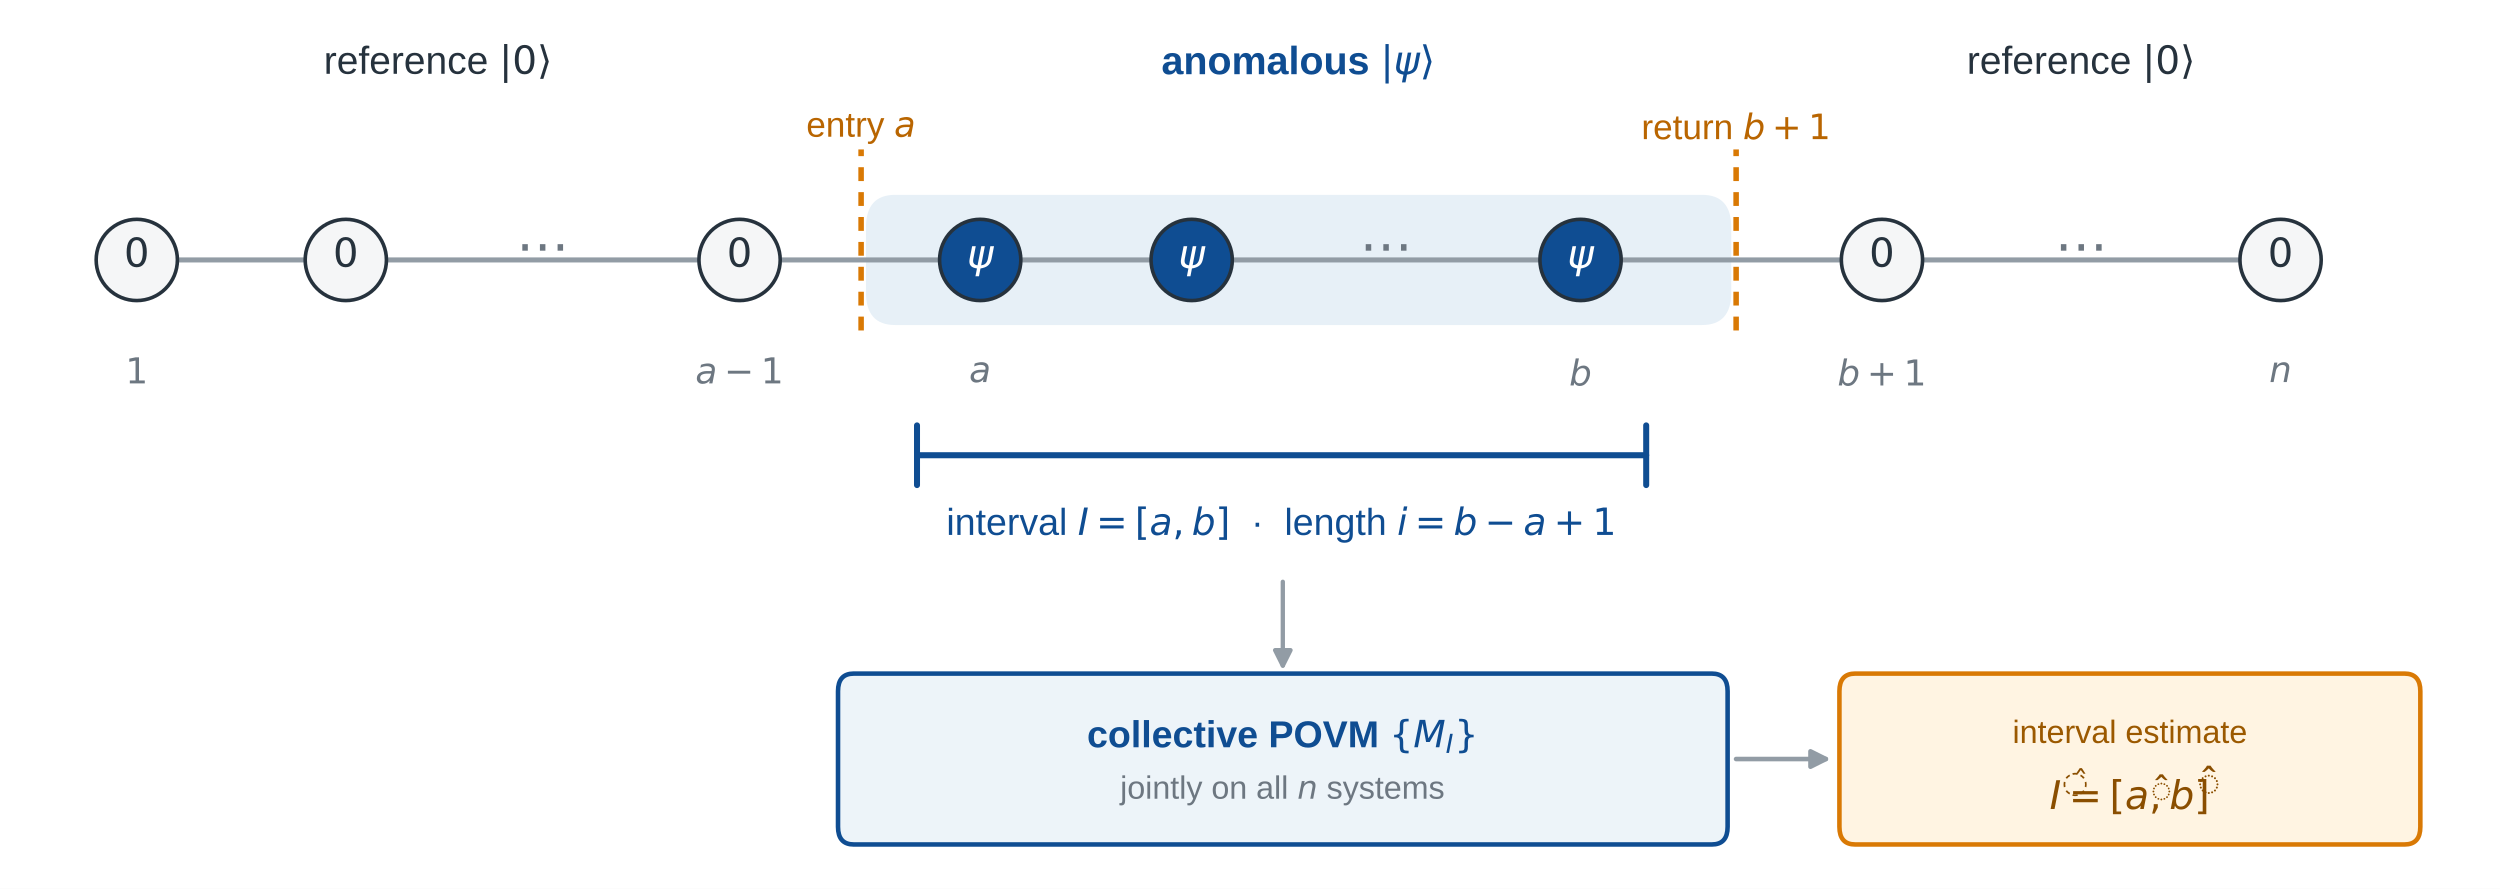
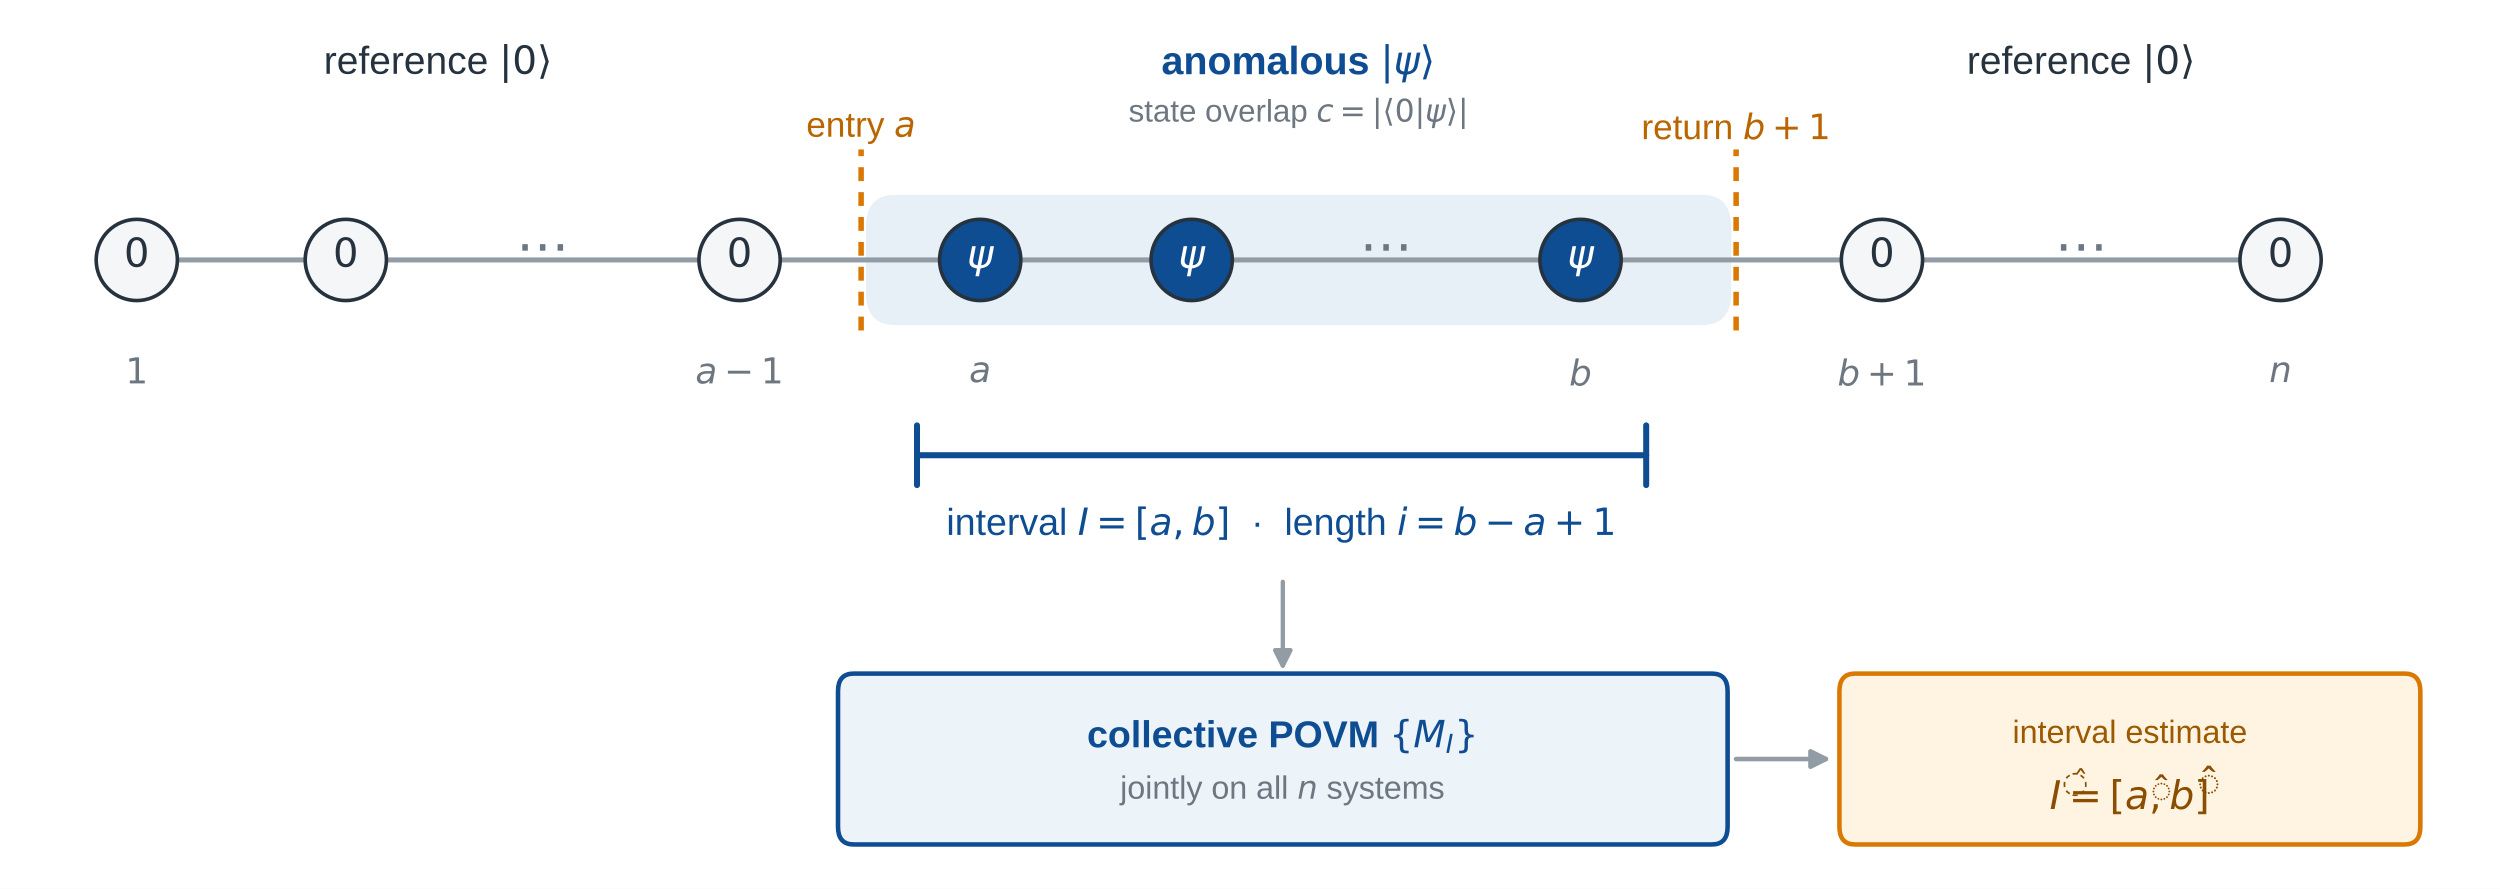
<svg xmlns="http://www.w3.org/2000/svg" xmlns:xlink="http://www.w3.org/1999/xlink" width="519.48pt" height="184.68pt" viewBox="0 0 519.48 184.68" version="1.1">
  <defs>
    <style type="text/css">*{stroke-linejoin: round; stroke-linecap: butt}</style>
  </defs>
  <g id="figure_1">
    <g id="patch_1">
      <path d="M 0 184.68  L 519.48 184.68  L 519.48 0  L 0 0  z " style="fill: #ffffff" />
    </g>
    <g id="axes_1">
      <g id="patch_2">
        <path d="M 186.001 67.54  L 353.681 67.54  Q 359.742 67.54 359.742 60.777  L 359.742 47.25  Q 359.742 40.486 353.681 40.486  L 186.001 40.486  Q 179.941 40.486 179.941 47.25  L 179.941 60.777  Q 179.941 67.54 186.001 67.54  z " clip-path="url(#pd5664f8607)" style="fill: #e7f0f7" />
      </g>
      <g id="line2d_1">
        <path d="M 28.423 54.014  L 473.885 54.014  " clip-path="url(#pd5664f8607)" style="fill: none; stroke: #929ca5; stroke-width: 1.05; stroke-linecap: round" />
      </g>
      <g id="line2d_2">
        <path d="M 178.931 68.668  L 178.931 27.523  " clip-path="url(#pd5664f8607)" style="fill: none; stroke-dasharray: 2.875,2.3; stroke-dashoffset: 0; stroke: #d97904; stroke-width: 1.15" />
      </g>
      <g id="line2d_3">
        <path d="M 360.752 68.668  L 360.752 27.523  " clip-path="url(#pd5664f8607)" style="fill: none; stroke-dasharray: 2.875,2.3; stroke-dashoffset: 0; stroke: #d97904; stroke-width: 1.15" />
      </g>
      <g id="patch_3">
        <path d="M 177.415 175.475  L 355.701 175.475  Q 358.984 175.475 358.984 171.811  L 358.984 143.63  Q 358.984 139.966 355.701 139.966  L 177.415 139.966  Q 174.133 139.966 174.133 143.63  L 174.133 171.811  Q 174.133 175.475 177.415 175.475  z " clip-path="url(#pd5664f8607)" style="fill: #edf4f9; stroke: #0f4d92; stroke-width: 0.95; stroke-linejoin: miter" />
      </g>
      <g id="patch_4">
        <path d="M 385.5 175.475  L 499.643 175.475  Q 502.926 175.475 502.926 171.811  L 502.926 143.63  Q 502.926 139.966 499.643 139.966  L 385.5 139.966  Q 382.217 139.966 382.217 143.63  L 382.217 171.811  Q 382.217 175.475 385.5 175.475  z " clip-path="url(#pd5664f8607)" style="fill: #fff4e2; stroke: #d97904; stroke-width: 0.95; stroke-linejoin: miter" />
      </g>
      <g id="PathCollection_1">
        <defs>
          <path id="m9be2d24926" d="M 0 8.441  C 2.239 8.441 4.386 7.552 5.969 5.969  C 7.552 4.386 8.441 2.239 8.441 0  C 8.441 -2.239 7.552 -4.386 5.969 -5.969  C 4.386 -7.552 2.239 -8.441 0 -8.441  C -2.239 -8.441 -4.386 -7.552 -5.969 -5.969  C -7.552 -4.386 -8.441 -2.239 -8.441 0  C -8.441 2.239 -7.552 4.386 -5.969 5.969  C -4.386 7.552 -2.239 8.441 0 8.441  z " style="stroke: #26323d; stroke-width: 0.75" />
        </defs>
        <g clip-path="url(#pd5664f8607)">
          <use xlink:href="#m9be2d24926" x="28.423" y="54.014" style="fill: #f5f6f7; stroke: #26323d; stroke-width: 0.75" />
          <use xlink:href="#m9be2d24926" x="71.858" y="54.014" style="fill: #f5f6f7; stroke: #26323d; stroke-width: 0.75" />
          <use xlink:href="#m9be2d24926" x="153.678" y="54.014" style="fill: #f5f6f7; stroke: #26323d; stroke-width: 0.75" />
          <use xlink:href="#m9be2d24926" x="391.055" y="54.014" style="fill: #f5f6f7; stroke: #26323d; stroke-width: 0.75" />
          <use xlink:href="#m9be2d24926" x="473.885" y="54.014" style="fill: #f5f6f7; stroke: #26323d; stroke-width: 0.75" />
        </g>
      </g>
      <g id="PathCollection_2">
        <defs>
          <path id="md40c96f29e" d="M 0 8.441  C 2.239 8.441 4.386 7.552 5.969 5.969  C 7.552 4.386 8.441 2.239 8.441 0  C 8.441 -2.239 7.552 -4.386 5.969 -5.969  C 4.386 -7.552 2.239 -8.441 0 -8.441  C -2.239 -8.441 -4.386 -7.552 -5.969 -5.969  C -7.552 -4.386 -8.441 -2.239 -8.441 0  C -8.441 2.239 -7.552 4.386 -5.969 5.969  C -4.386 7.552 -2.239 8.441 0 8.441  z " style="stroke: #26323d; stroke-width: 0.75" />
        </defs>
        <g clip-path="url(#pd5664f8607)">
          <use xlink:href="#md40c96f29e" x="203.678" y="54.014" style="fill: #0f4d92; stroke: #26323d; stroke-width: 0.75" />
          <use xlink:href="#md40c96f29e" x="247.619" y="54.014" style="fill: #0f4d92; stroke: #26323d; stroke-width: 0.75" />
          <use xlink:href="#md40c96f29e" x="328.428" y="54.014" style="fill: #0f4d92; stroke: #26323d; stroke-width: 0.75" />
        </g>
      </g>
      <g id="line2d_4">
        <path d="M 190.547 94.594  L 342.065 94.594  " clip-path="url(#pd5664f8607)" style="fill: none; stroke: #0f4d92; stroke-width: 1.25; stroke-linecap: round" />
      </g>
      <g id="line2d_5">
        <path d="M 190.547 100.794  L 190.547 88.395  " clip-path="url(#pd5664f8607)" style="fill: none; stroke: #0f4d92; stroke-width: 1.25; stroke-linecap: round" />
      </g>
      <g id="line2d_6">
        <path d="M 342.065 100.794  L 342.065 88.395  " clip-path="url(#pd5664f8607)" style="fill: none; stroke: #0f4d92; stroke-width: 1.25; stroke-linecap: round" />
      </g>
      <g id="text_1">
        <g style="fill: #26323d" transform="translate(25.76706 56.25264)">
          <text>
            <tspan x="0" y="-0.844" style="font-size: 8.3px; font-family: 'DejaVu Sans'; fill: #26323d">0</tspan>
          </text>
        </g>
      </g>
      <g id="text_2">
        <g style="fill: #26323d" transform="translate(69.20212 56.25264)">
          <text>
            <tspan x="0" y="-0.844" style="font-size: 8.3px; font-family: 'DejaVu Sans'; fill: #26323d">0</tspan>
          </text>
        </g>
      </g>
      <g id="text_3">
        <g style="fill: #26323d" transform="translate(151.0216 56.25264)">
          <text>
            <tspan x="0" y="-0.844" style="font-size: 8.3px; font-family: 'DejaVu Sans'; fill: #26323d">0</tspan>
          </text>
        </g>
      </g>
      <g id="text_4">
        <g style="fill: #26323d" transform="translate(388.3993 56.25264)">
          <text>
            <tspan x="0" y="-0.844" style="font-size: 8.3px; font-family: 'DejaVu Sans'; fill: #26323d">0</tspan>
          </text>
        </g>
      </g>
      <g id="text_5">
        <g style="fill: #26323d" transform="translate(471.2289 56.25264)">
          <text>
            <tspan x="0" y="-0.844" style="font-size: 8.3px; font-family: 'DejaVu Sans'; fill: #26323d">0</tspan>
          </text>
        </g>
      </g>
      <g id="text_6">
        <g style="fill: #ffffff" transform="translate(200.9395 56.16145)">
          <text>
            <tspan x="0" y="-0.469" style="font-style: oblique; font-size: 8.3px; font-family: 'DejaVu Sans'; fill: #ffffff">ψ</tspan>
          </text>
        </g>
      </g>
      <g id="text_7">
        <g style="fill: #ffffff" transform="translate(244.8796 56.16145)">
          <text>
            <tspan x="0" y="-0.469" style="font-style: oblique; font-size: 8.3px; font-family: 'DejaVu Sans'; fill: #ffffff">ψ</tspan>
          </text>
        </g>
      </g>
      <g id="text_8">
        <g style="fill: #ffffff" transform="translate(325.689 56.16145)">
          <text>
            <tspan x="0" y="-0.469" style="font-style: oblique; font-size: 8.3px; font-family: 'DejaVu Sans'; fill: #ffffff">ψ</tspan>
          </text>
        </g>
      </g>
      <g id="text_9">
        <g style="fill: #6d7781" transform="translate(107.2679 55.73293)">
          <text>
            <tspan x="0" y="-0.891" style="font-size: 11px; font-family: 'DejaVu Sans'; fill: #6d7781">⋯</tspan>
          </text>
        </g>
      </g>
      <g id="text_10">
        <g style="fill: #6d7781" transform="translate(282.5233 55.73293)">
          <text>
            <tspan x="0" y="-0.891" style="font-size: 11px; font-family: 'DejaVu Sans'; fill: #6d7781">⋯</tspan>
          </text>
        </g>
      </g>
      <g id="text_11">
        <g style="fill: #6d7781" transform="translate(426.9701 55.73293)">
          <text>
            <tspan x="0" y="-0.891" style="font-size: 11px; font-family: 'DejaVu Sans'; fill: #6d7781">⋯</tspan>
          </text>
        </g>
      </g>
      <g id="text_12">
        <g style="fill: #6d7781" transform="translate(26.05506 80.26963)">
          <text>
            <tspan x="0" y="-0.609" style="font-size: 7.4px; font-family: 'DejaVu Sans'; fill: #6d7781">1</tspan>
          </text>
        </g>
      </g>
      <g id="text_13">
        <g style="fill: #6d7781" transform="translate(144.5016 80.26963)">
          <text>
            <tspan x="0" y="-0.609" style="font-style: oblique; font-size: 7.4px; font-family: 'DejaVu Sans'; fill: #6d7781">a</tspan>
            <tspan x="5.969" y="-0.609" style="font-size: 7.4px; font-family: 'DejaVu Sans'; fill: #6d7781">−</tspan>
            <tspan x="13.601" y="-0.609" style="font-size: 7.4px; font-family: 'DejaVu Sans'; fill: #6d7781">1</tspan>
          </text>
        </g>
      </g>
      <g id="text_14">
        <g style="fill: #6d7781" transform="translate(201.3845 80.25503)">
          <text>
            <tspan x="0" y="-0.859" style="font-style: oblique; font-size: 7.4px; font-family: 'DejaVu Sans'; fill: #6d7781">a</tspan>
          </text>
        </g>
      </g>
      <g id="text_15">
        <g style="fill: #6d7781" transform="translate(326.06 80.49162)">
          <text>
            <tspan x="0" y="-0.391" style="font-style: oblique; font-size: 7.4px; font-family: 'DejaVu Sans'; fill: #6d7781">b</tspan>
          </text>
        </g>
      </g>
      <g id="text_16">
        <g style="fill: #6d7781" transform="translate(381.8053 80.49162)">
          <text>
            <tspan x="0" y="-0.391" style="font-style: oblique; font-size: 7.4px; font-family: 'DejaVu Sans'; fill: #6d7781">b</tspan>
            <tspan x="6.131" y="-0.391" style="font-size: 7.4px; font-family: 'DejaVu Sans'; fill: #6d7781">+</tspan>
            <tspan x="13.764" y="-0.391" style="font-size: 7.4px; font-family: 'DejaVu Sans'; fill: #6d7781">1</tspan>
          </text>
        </g>
      </g>
      <g id="text_17">
        <g style="fill: #6d7781" transform="translate(471.5169 80.25503)">
          <text>
            <tspan x="0" y="-0.859" style="font-style: oblique; font-size: 7.4px; font-family: 'DejaVu Sans'; fill: #6d7781">n</tspan>
          </text>
        </g>
      </g>
      <g id="text_18">
        <g style="fill: #26323d" transform="translate(67.27685 16.14262)">
          <text>
            <tspan x="0" y="-0.812" style="font-size: 8.1px; font-family: 'Arial'; fill: #26323d">r</tspan>
            <tspan x="2.695" y="-0.812" style="font-size: 8.1px; font-family: 'Arial'; fill: #26323d">e</tspan>
            <tspan x="7.197" y="-0.812" style="font-size: 8.1px; font-family: 'Arial'; fill: #26323d">f</tspan>
            <tspan x="9.445" y="-0.812" style="font-size: 8.1px; font-family: 'Arial'; fill: #26323d">e</tspan>
            <tspan x="13.947" y="-0.812" style="font-size: 8.1px; font-family: 'Arial'; fill: #26323d">r</tspan>
            <tspan x="16.642" y="-0.812" style="font-size: 8.1px; font-family: 'Arial'; fill: #26323d">e</tspan>
            <tspan x="21.143" y="-0.812" style="font-size: 8.1px; font-family: 'Arial'; fill: #26323d">n</tspan>
            <tspan x="25.645" y="-0.812" style="font-size: 8.1px; font-family: 'Arial'; fill: #26323d">c</tspan>
            <tspan x="29.692" y="-0.812" style="font-size: 8.1px; font-family: 'Arial'; fill: #26323d">e</tspan>
            <tspan x="34.193" y="-0.812" style="font-size: 8.1px; font-family: 'Arial'; fill: #26323d"> </tspan>
            <tspan x="36.442" y="-0.812" style="font-size: 8.1px; font-family: 'DejaVu Sans'; fill: #26323d">|</tspan>
            <tspan x="39.169" y="-0.812" style="font-size: 8.1px; font-family: 'DejaVu Sans'; fill: #26323d">0</tspan>
            <tspan x="44.318" y="-0.812" style="font-size: 8.1px; font-family: 'DejaVu Sans'; fill: #26323d">⟩</tspan>
          </text>
        </g>
      </g>
      <g id="text_19">
        <g style="fill: #0f4d92" transform="translate(241.3462 16.16913)">
          <text>
            <tspan x="0" y="-0.75" style="font-weight: 700; font-size: 8.2px; font-family: 'Arial'; fill: #0f4d92">a</tspan>
            <tspan x="4.553" y="-0.75" style="font-weight: 700; font-size: 8.2px; font-family: 'Arial'; fill: #0f4d92">n</tspan>
            <tspan x="9.555" y="-0.75" style="font-weight: 700; font-size: 8.2px; font-family: 'Arial'; fill: #0f4d92">o</tspan>
            <tspan x="14.556" y="-0.75" style="font-weight: 700; font-size: 8.2px; font-family: 'Arial'; fill: #0f4d92">m</tspan>
            <tspan x="21.836" y="-0.75" style="font-weight: 700; font-size: 8.2px; font-family: 'Arial'; fill: #0f4d92">a</tspan>
            <tspan x="26.389" y="-0.75" style="font-weight: 700; font-size: 8.2px; font-family: 'Arial'; fill: #0f4d92">l</tspan>
            <tspan x="28.664" y="-0.75" style="font-weight: 700; font-size: 8.2px; font-family: 'Arial'; fill: #0f4d92">o</tspan>
            <tspan x="33.665" y="-0.75" style="font-weight: 700; font-size: 8.2px; font-family: 'Arial'; fill: #0f4d92">u</tspan>
            <tspan x="38.667" y="-0.75" style="font-weight: 700; font-size: 8.2px; font-family: 'Arial'; fill: #0f4d92">s</tspan>
            <tspan x="43.22" y="-0.75" style="font-weight: 700; font-size: 8.2px; font-family: 'Arial'; fill: #0f4d92"> </tspan>
            <tspan x="45.495" y="-0.75" style="font-size: 8.2px; font-family: 'DejaVu Sans'; fill: #0f4d92">|</tspan>
            <tspan x="53.655" y="-0.75" style="font-size: 8.2px; font-family: 'DejaVu Sans'; fill: #0f4d92">⟩</tspan>
            <tspan x="48.253" y="-0.75" style="font-style: oblique; font-size: 8.2px; font-family: 'DejaVu Sans'; fill: #0f4d92">ψ</tspan>
          </text>
        </g>
      </g>
      <g id="text_20">
+         <g style="fill: #6d7781" transform="translate(234.5137 25.30025)">
+           <text>
+             <tspan x="0" y="-0.031" style="font-size: 6.5px; font-family: 'Arial'; fill: #6d7781">s</tspan>
+             <tspan x="3.25" y="-0.031" style="font-size: 6.5px; font-family: 'Arial'; fill: #6d7781">t</tspan>
+             <tspan x="5.056" y="-0.031" style="font-size: 6.5px; font-family: 'Arial'; fill: #6d7781">a</tspan>
+             <tspan x="8.671" y="-0.031" style="font-size: 6.5px; font-family: 'Arial'; fill: #6d7781">t</tspan>
+             <tspan x="10.477" y="-0.031" style="font-size: 6.5px; font-family: 'Arial'; fill: #6d7781">e</tspan>
+             <tspan x="14.092" y="-0.031" style="font-size: 6.5px; font-family: 'Arial'; fill: #6d7781"> </tspan>
+             <tspan x="15.898" y="-0.031" style="font-size: 6.5px; font-family: 'Arial'; fill: #6d7781">o</tspan>
+             <tspan x="19.513" y="-0.031" style="font-size: 6.5px; font-family: 'Arial'; fill: #6d7781">v</tspan>
+             <tspan x="22.763" y="-0.031" style="font-size: 6.5px; font-family: 'Arial'; fill: #6d7781">e</tspan>
+             <tspan x="26.378" y="-0.031" style="font-size: 6.5px; font-family: 'Arial'; fill: #6d7781">r</tspan>
+             <tspan x="28.542" y="-0.031" style="font-size: 6.5px; font-family: 'Arial'; fill: #6d7781">l</tspan>
+             <tspan x="29.986" y="-0.031" style="font-size: 6.5px; font-family: 'Arial'; fill: #6d7781">a</tspan>
+             <tspan x="33.601" y="-0.031" style="font-size: 6.5px; font-family: 'Arial'; fill: #6d7781">p</tspan>
+             <tspan x="37.216" y="-0.031" style="font-size: 6.5px; font-family: 'Arial'; fill: #6d7781"> </tspan>
+             <tspan x="39.022" y="-0.031" style="font-style: oblique; font-size: 6.5px; font-family: 'DejaVu Sans'; fill: #6d7781">c</tspan>
+             <tspan x="61.626" y="-0.031" style="font-style: oblique; font-size: 6.5px; font-family: 'DejaVu Sans'; fill: #6d7781">ψ</tspan>
+             <tspan x="43.862" y="-0.031" style="font-size: 6.5px; font-family: 'DejaVu Sans'; fill: #6d7781">=</tspan>
+             <tspan x="50.575" y="-0.031" style="font-size: 6.5px; font-family: 'DejaVu Sans'; fill: #6d7781">|</tspan>
+             <tspan x="52.765" y="-0.031" style="font-size: 6.5px; font-family: 'DejaVu Sans'; fill: #6d7781">⟨</tspan>
+             <tspan x="55.301" y="-0.031" style="font-size: 6.5px; font-family: 'DejaVu Sans'; fill: #6d7781">0</tspan>
+             <tspan x="59.436" y="-0.031" style="font-size: 6.5px; font-family: 'DejaVu Sans'; fill: #6d7781">|</tspan>
+             <tspan x="65.914" y="-0.031" style="font-size: 6.5px; font-family: 'DejaVu Sans'; fill: #6d7781">⟩</tspan>
+             <tspan x="68.45" y="-0.031" style="font-size: 6.5px; font-family: 'DejaVu Sans'; fill: #6d7781">|</tspan>
+           </text>
+         </g>
+       </g>
+       <g id="text_21">
        <g style="fill: #26323d" transform="translate(408.6966 16.14262)">
          <text>
            <tspan x="0" y="-0.812" style="font-size: 8.1px; font-family: 'Arial'; fill: #26323d">r</tspan>
            <tspan x="2.695" y="-0.812" style="font-size: 8.1px; font-family: 'Arial'; fill: #26323d">e</tspan>
            <tspan x="7.197" y="-0.812" style="font-size: 8.1px; font-family: 'Arial'; fill: #26323d">f</tspan>
            <tspan x="9.445" y="-0.812" style="font-size: 8.1px; font-family: 'Arial'; fill: #26323d">e</tspan>
            <tspan x="13.947" y="-0.812" style="font-size: 8.1px; font-family: 'Arial'; fill: #26323d">r</tspan>
            <tspan x="16.642" y="-0.812" style="font-size: 8.1px; font-family: 'Arial'; fill: #26323d">e</tspan>
            <tspan x="21.143" y="-0.812" style="font-size: 8.1px; font-family: 'Arial'; fill: #26323d">n</tspan>
            <tspan x="25.645" y="-0.812" style="font-size: 8.1px; font-family: 'Arial'; fill: #26323d">c</tspan>
            <tspan x="29.692" y="-0.812" style="font-size: 8.1px; font-family: 'Arial'; fill: #26323d">e</tspan>
            <tspan x="34.193" y="-0.812" style="font-size: 8.1px; font-family: 'Arial'; fill: #26323d"> </tspan>
            <tspan x="36.442" y="-0.812" style="font-size: 8.1px; font-family: 'DejaVu Sans'; fill: #26323d">|</tspan>
            <tspan x="39.169" y="-0.812" style="font-size: 8.1px; font-family: 'DejaVu Sans'; fill: #26323d">0</tspan>
            <tspan x="44.318" y="-0.812" style="font-size: 8.1px; font-family: 'DejaVu Sans'; fill: #26323d">⟩</tspan>
          </text>
        </g>
      </g>
-       <g id="text_21">
+       <g id="text_22">
        <g style="fill: #0f4d92" transform="translate(196.6518 111.2314)">
          <text>
            <tspan x="0" y="-0.078" style="font-size: 7.8px; font-family: 'Arial'; fill: #0f4d92">i</tspan>
            <tspan x="1.732" y="-0.078" style="font-size: 7.8px; font-family: 'Arial'; fill: #0f4d92">n</tspan>
            <tspan x="6.068" y="-0.078" style="font-size: 7.8px; font-family: 'Arial'; fill: #0f4d92">t</tspan>
            <tspan x="8.235" y="-0.078" style="font-size: 7.8px; font-family: 'Arial'; fill: #0f4d92">e</tspan>
            <tspan x="12.571" y="-0.078" style="font-size: 7.8px; font-family: 'Arial'; fill: #0f4d92">r</tspan>
            <tspan x="15.167" y="-0.078" style="font-size: 7.8px; font-family: 'Arial'; fill: #0f4d92">v</tspan>
            <tspan x="19.066" y="-0.078" style="font-size: 7.8px; font-family: 'Arial'; fill: #0f4d92">a</tspan>
            <tspan x="23.402" y="-0.078" style="font-size: 7.8px; font-family: 'Arial'; fill: #0f4d92">l</tspan>
            <tspan x="25.134" y="-0.078" style="font-size: 7.8px; font-family: 'Arial'; fill: #0f4d92"> </tspan>
            <tspan x="58.979" y="-0.078" style="font-size: 7.8px; font-family: 'Arial'; fill: #0f4d92"> </tspan>
            <tspan x="61.145" y="-0.078" style="font-size: 7.8px; font-family: 'Arial'; fill: #0f4d92"> </tspan>
            <tspan x="63.312" y="-0.078" style="font-size: 7.8px; font-family: 'Arial'; fill: #0f4d92">·</tspan>
            <tspan x="65.908" y="-0.078" style="font-size: 7.8px; font-family: 'Arial'; fill: #0f4d92"> </tspan>
            <tspan x="68.074" y="-0.078" style="font-size: 7.8px; font-family: 'Arial'; fill: #0f4d92"> </tspan>
            <tspan x="70.241" y="-0.078" style="font-size: 7.8px; font-family: 'Arial'; fill: #0f4d92">l</tspan>
            <tspan x="71.973" y="-0.078" style="font-size: 7.8px; font-family: 'Arial'; fill: #0f4d92">e</tspan>
            <tspan x="76.309" y="-0.078" style="font-size: 7.8px; font-family: 'Arial'; fill: #0f4d92">n</tspan>
            <tspan x="80.645" y="-0.078" style="font-size: 7.8px; font-family: 'Arial'; fill: #0f4d92">g</tspan>
            <tspan x="84.982" y="-0.078" style="font-size: 7.8px; font-family: 'Arial'; fill: #0f4d92">t</tspan>
            <tspan x="87.148" y="-0.078" style="font-size: 7.8px; font-family: 'Arial'; fill: #0f4d92">h</tspan>
            <tspan x="91.484" y="-0.078" style="font-size: 7.8px; font-family: 'Arial'; fill: #0f4d92"> </tspan>
            <tspan x="27.301" y="-0.078" style="font-style: oblique; font-size: 7.8px; font-family: 'DejaVu Sans'; fill: #0f4d92">I</tspan>
            <tspan x="42.213" y="-0.078" style="font-style: oblique; font-size: 7.8px; font-family: 'DejaVu Sans'; fill: #0f4d92">a</tspan>
            <tspan x="50.988" y="-0.078" style="font-style: oblique; font-size: 7.8px; font-family: 'DejaVu Sans'; fill: #0f4d92">b</tspan>
            <tspan x="93.65" y="-0.078" style="font-style: oblique; font-size: 7.8px; font-family: 'DejaVu Sans'; fill: #0f4d92">i</tspan>
            <tspan x="105.387" y="-0.078" style="font-style: oblique; font-size: 7.8px; font-family: 'DejaVu Sans'; fill: #0f4d92">b</tspan>
            <tspan x="119.908" y="-0.078" style="font-style: oblique; font-size: 7.8px; font-family: 'DejaVu Sans'; fill: #0f4d92">a</tspan>
            <tspan x="31.119" y="-0.078" style="font-size: 7.8px; font-family: 'DejaVu Sans'; fill: #0f4d92">=</tspan>
            <tspan x="39.171" y="-0.078" style="font-size: 7.8px; font-family: 'DejaVu Sans'; fill: #0f4d92">[</tspan>
            <tspan x="46.991" y="-0.078" style="font-size: 7.8px; font-family: 'DejaVu Sans'; fill: #0f4d92">,</tspan>
            <tspan x="55.937" y="-0.078" style="font-size: 7.8px; font-family: 'DejaVu Sans'; fill: #0f4d92">]</tspan>
            <tspan x="97.335" y="-0.078" style="font-size: 7.8px; font-family: 'DejaVu Sans'; fill: #0f4d92">=</tspan>
            <tspan x="111.856" y="-0.078" style="font-size: 7.8px; font-family: 'DejaVu Sans'; fill: #0f4d92">−</tspan>
            <tspan x="126.204" y="-0.078" style="font-size: 7.8px; font-family: 'DejaVu Sans'; fill: #0f4d92">+</tspan>
            <tspan x="134.256" y="-0.078" style="font-size: 7.8px; font-family: 'DejaVu Sans'; fill: #0f4d92">1</tspan>
          </text>
        </g>
      </g>
      <g id="patch_5">
        <path d="M 266.558 120.892  Q 266.558 130.101 266.558 138.303  " style="fill: none; stroke: #929ca5; stroke-width: 0.9; stroke-linecap: round" />
        <path d="M 268.158 135.103  L 266.558 138.303  L 264.958 135.103  z " style="fill: #929ca5; stroke: #929ca5; stroke-width: 0.9; stroke-linecap: round" />
      </g>
      <g id="patch_6">
        <path d="M 360.738 157.72  Q 370.601 157.72 379.402 157.72  " style="fill: none; stroke: #929ca5; stroke-width: 0.95; stroke-linecap: round" />
        <path d="M 376.202 156.12  L 379.402 157.72  L 376.202 159.321  z " style="fill: #929ca5; stroke: #929ca5; stroke-width: 0.95; stroke-linecap: round" />
      </g>
-       <g id="text_22">
+       <g id="text_23">
        <g style="fill: #0f4d92" transform="translate(225.8813 155.3547)">
          <text>
            <tspan x="0" y="-0.078" style="font-weight: 700; font-size: 7.8px; font-family: 'Arial'; fill: #0f4d92">c</tspan>
            <tspan x="4.336" y="-0.078" style="font-weight: 700; font-size: 7.8px; font-family: 'Arial'; fill: #0f4d92">o</tspan>
            <tspan x="9.099" y="-0.078" style="font-weight: 700; font-size: 7.8px; font-family: 'Arial'; fill: #0f4d92">l</tspan>
            <tspan x="11.265" y="-0.078" style="font-weight: 700; font-size: 7.8px; font-family: 'Arial'; fill: #0f4d92">l</tspan>
            <tspan x="13.431" y="-0.078" style="font-weight: 700; font-size: 7.8px; font-family: 'Arial'; fill: #0f4d92">e</tspan>
            <tspan x="17.768" y="-0.078" style="font-weight: 700; font-size: 7.8px; font-family: 'Arial'; fill: #0f4d92">c</tspan>
            <tspan x="22.104" y="-0.078" style="font-weight: 700; font-size: 7.8px; font-family: 'Arial'; fill: #0f4d92">t</tspan>
            <tspan x="24.7" y="-0.078" style="font-weight: 700; font-size: 7.8px; font-family: 'Arial'; fill: #0f4d92">i</tspan>
            <tspan x="26.867" y="-0.078" style="font-weight: 700; font-size: 7.8px; font-family: 'Arial'; fill: #0f4d92">v</tspan>
            <tspan x="31.203" y="-0.078" style="font-weight: 700; font-size: 7.8px; font-family: 'Arial'; fill: #0f4d92">e</tspan>
            <tspan x="35.539" y="-0.078" style="font-weight: 700; font-size: 7.8px; font-family: 'Arial'; fill: #0f4d92"> </tspan>
            <tspan x="37.705" y="-0.078" style="font-weight: 700; font-size: 7.8px; font-family: 'Arial'; fill: #0f4d92">P</tspan>
            <tspan x="42.906" y="-0.078" style="font-weight: 700; font-size: 7.8px; font-family: 'Arial'; fill: #0f4d92">O</tspan>
            <tspan x="48.97" y="-0.078" style="font-weight: 700; font-size: 7.8px; font-family: 'Arial'; fill: #0f4d92">V</tspan>
            <tspan x="54.171" y="-0.078" style="font-weight: 700; font-size: 7.8px; font-family: 'Arial'; fill: #0f4d92">M</tspan>
            <tspan x="60.666" y="-0.078" style="font-weight: 700; font-size: 7.8px; font-family: 'Arial'; fill: #0f4d92"> </tspan>
            <tspan x="62.832" y="-0.078" style="font-size: 7.8px; font-family: 'DejaVu Sans'; fill: #0f4d92">{</tspan>
            <tspan x="76.343" y="-0.078" style="font-size: 7.8px; font-family: 'DejaVu Sans'; fill: #0f4d92">}</tspan>
            <tspan x="67.793" y="-0.078" style="font-style: oblique; font-size: 7.8px; font-family: 'DejaVu Sans'; fill: #0f4d92">M</tspan>
            <tspan x="74.52" y="1.092" style="font-style: oblique; font-size: 5.46px; font-family: 'DejaVu Sans'; fill: #0f4d92">I</tspan>
          </text>
        </g>
      </g>
-       <g id="text_23">
+       <g id="text_24">
        <g style="fill: #6d7781" transform="translate(232.7568 166.1859)">
          <text>
            <tspan x="0" y="-0.219" style="font-size: 6.7px; font-family: 'Arial'; fill: #6d7781">j</tspan>
            <tspan x="1.486" y="-0.219" style="font-size: 6.7px; font-family: 'Arial'; fill: #6d7781">o</tspan>
            <tspan x="5.205" y="-0.219" style="font-size: 6.7px; font-family: 'Arial'; fill: #6d7781">i</tspan>
            <tspan x="6.691" y="-0.219" style="font-size: 6.7px; font-family: 'Arial'; fill: #6d7781">n</tspan>
            <tspan x="10.41" y="-0.219" style="font-size: 6.7px; font-family: 'Arial'; fill: #6d7781">t</tspan>
            <tspan x="12.268" y="-0.219" style="font-size: 6.7px; font-family: 'Arial'; fill: #6d7781">l</tspan>
            <tspan x="13.754" y="-0.219" style="font-size: 6.7px; font-family: 'Arial'; fill: #6d7781">y</tspan>
            <tspan x="17.098" y="-0.219" style="font-size: 6.7px; font-family: 'Arial'; fill: #6d7781"> </tspan>
            <tspan x="18.956" y="-0.219" style="font-size: 6.7px; font-family: 'Arial'; fill: #6d7781">o</tspan>
            <tspan x="22.675" y="-0.219" style="font-size: 6.7px; font-family: 'Arial'; fill: #6d7781">n</tspan>
            <tspan x="26.394" y="-0.219" style="font-size: 6.7px; font-family: 'Arial'; fill: #6d7781"> </tspan>
            <tspan x="28.252" y="-0.219" style="font-size: 6.7px; font-family: 'Arial'; fill: #6d7781">a</tspan>
            <tspan x="31.971" y="-0.219" style="font-size: 6.7px; font-family: 'Arial'; fill: #6d7781">l</tspan>
            <tspan x="33.457" y="-0.219" style="font-size: 6.7px; font-family: 'Arial'; fill: #6d7781">l</tspan>
            <tspan x="34.943" y="-0.219" style="font-size: 6.7px; font-family: 'Arial'; fill: #6d7781"> </tspan>
            <tspan x="41.039" y="-0.219" style="font-size: 6.7px; font-family: 'Arial'; fill: #6d7781"> </tspan>
            <tspan x="42.897" y="-0.219" style="font-size: 6.7px; font-family: 'Arial'; fill: #6d7781">s</tspan>
            <tspan x="46.241" y="-0.219" style="font-size: 6.7px; font-family: 'Arial'; fill: #6d7781">y</tspan>
            <tspan x="49.585" y="-0.219" style="font-size: 6.7px; font-family: 'Arial'; fill: #6d7781">s</tspan>
            <tspan x="52.929" y="-0.219" style="font-size: 6.7px; font-family: 'Arial'; fill: #6d7781">t</tspan>
            <tspan x="54.787" y="-0.219" style="font-size: 6.7px; font-family: 'Arial'; fill: #6d7781">e</tspan>
            <tspan x="58.506" y="-0.219" style="font-size: 6.7px; font-family: 'Arial'; fill: #6d7781">m</tspan>
            <tspan x="64.077" y="-0.219" style="font-size: 6.7px; font-family: 'Arial'; fill: #6d7781">s</tspan>
            <tspan x="36.801" y="-0.219" style="font-style: oblique; font-size: 6.7px; font-family: 'DejaVu Sans'; fill: #6d7781">n</tspan>
          </text>
        </g>
      </g>
-       <g id="text_24">
+       <g id="text_25">
        <text style="font-size: 6.7px; font-family: 'Arial', 'Helvetica', 'DejaVu Sans', sans-serif; text-anchor: middle; fill: #9b5900" x="442.571" y="154.382" transform="rotate(-0 442.5713 154.3818)">interval estimate</text>
      </g>
-       <g id="text_25">
+       <g id="text_26">
        <g style="fill: #8a4e00" transform="translate(425.8843 168.1312)">
          <text>
            <tspan x="2.562" y="-3.484" style="font-size: 6.3px; font-family: 'DejaVu Sans'; fill: #8a4e00">̂</tspan>
            <tspan x="0" y="-0.022" style="font-style: oblique; font-size: 8.2px; font-family: 'DejaVu Sans'; fill: #8a4e00">I</tspan>
            <tspan x="15.659" y="-0.022" style="font-style: oblique; font-size: 8.2px; font-family: 'DejaVu Sans'; fill: #8a4e00">a</tspan>
            <tspan x="24.874" y="-0.022" style="font-style: oblique; font-size: 8.2px; font-family: 'DejaVu Sans'; fill: #8a4e00">b</tspan>
            <tspan x="4.01" y="-0.022" style="font-size: 8.2px; font-family: 'DejaVu Sans'; fill: #8a4e00">=</tspan>
            <tspan x="12.465" y="-0.022" style="font-size: 8.2px; font-family: 'DejaVu Sans'; fill: #8a4e00">[</tspan>
            <tspan x="20.677" y="-0.022" style="font-size: 8.2px; font-family: 'DejaVu Sans'; fill: #8a4e00">,</tspan>
            <tspan x="30.071" y="-0.022" style="font-size: 8.2px; font-family: 'DejaVu Sans'; fill: #8a4e00">]</tspan>
            <tspan x="21.019" y="-1.5" style="font-size: 7.444px; font-family: 'STIXSizeOneSym'; fill: #8a4e00">̂</tspan>
            <tspan x="30.687" y="-2.797" style="font-size: 8.088px; font-family: 'STIXSizeOneSym'; fill: #8a4e00">̂</tspan>
          </text>
        </g>
      </g>
-       <g id="text_26">
+       <g id="text_27">
        <g id="patch_7">
          <path d="M 167.397 31.051  L 190.465 31.051  L 190.465 23.838  L 167.397 23.838  z " style="fill: #ffffff" />
        </g>
        <g style="fill: #b96500" transform="translate(167.5426 29.29887)">
          <text>
            <tspan x="0" y="-0.891" style="font-size: 7.3px; font-family: 'Arial'; fill: #b96500">e</tspan>
            <tspan x="4.058" y="-0.891" style="font-size: 7.3px; font-family: 'Arial'; fill: #b96500">n</tspan>
            <tspan x="8.116" y="-0.891" style="font-size: 7.3px; font-family: 'Arial'; fill: #b96500">t</tspan>
            <tspan x="10.144" y="-0.891" style="font-size: 7.3px; font-family: 'Arial'; fill: #b96500">r</tspan>
            <tspan x="12.574" y="-0.891" style="font-size: 7.3px; font-family: 'Arial'; fill: #b96500">y</tspan>
            <tspan x="16.222" y="-0.891" style="font-size: 7.3px; font-family: 'Arial'; fill: #b96500"> </tspan>
            <tspan x="18.249" y="-0.891" style="font-style: oblique; font-size: 7.3px; font-family: 'DejaVu Sans'; fill: #b96500">a</tspan>
          </text>
        </g>
      </g>
-       <g id="text_27">
+       <g id="text_28">
        <g id="patch_8">
          <path d="M 340.932 31.051  L 380.571 31.051  L 380.571 23.675  L 340.932 23.675  z " style="fill: #ffffff" />
        </g>
        <g style="fill: #b96500" transform="translate(341.0783 29.3686)">
          <text>
            <tspan x="0" y="-0.453" style="font-size: 7.3px; font-family: 'Arial'; fill: #b96500">r</tspan>
            <tspan x="2.43" y="-0.453" style="font-size: 7.3px; font-family: 'Arial'; fill: #b96500">e</tspan>
            <tspan x="6.488" y="-0.453" style="font-size: 7.3px; font-family: 'Arial'; fill: #b96500">t</tspan>
            <tspan x="8.515" y="-0.453" style="font-size: 7.3px; font-family: 'Arial'; fill: #b96500">u</tspan>
            <tspan x="12.574" y="-0.453" style="font-size: 7.3px; font-family: 'Arial'; fill: #b96500">r</tspan>
            <tspan x="15.004" y="-0.453" style="font-size: 7.3px; font-family: 'Arial'; fill: #b96500">n</tspan>
            <tspan x="19.062" y="-0.453" style="font-size: 7.3px; font-family: 'Arial'; fill: #b96500"> </tspan>
            <tspan x="21.089" y="-0.453" style="font-style: oblique; font-size: 7.3px; font-family: 'DejaVu Sans'; fill: #b96500">b</tspan>
            <tspan x="27.142" y="-0.453" style="font-size: 7.3px; font-family: 'DejaVu Sans'; fill: #b96500">+</tspan>
            <tspan x="34.678" y="-0.453" style="font-size: 7.3px; font-family: 'DejaVu Sans'; fill: #b96500">1</tspan>
          </text>
        </g>
      </g>
    </g>
  </g>
  <defs>
    <clipPath id="pd5664f8607">
      <rect x="2.16" y="2.16" width="515.16" height="180.36" />
    </clipPath>
  </defs>
</svg>
